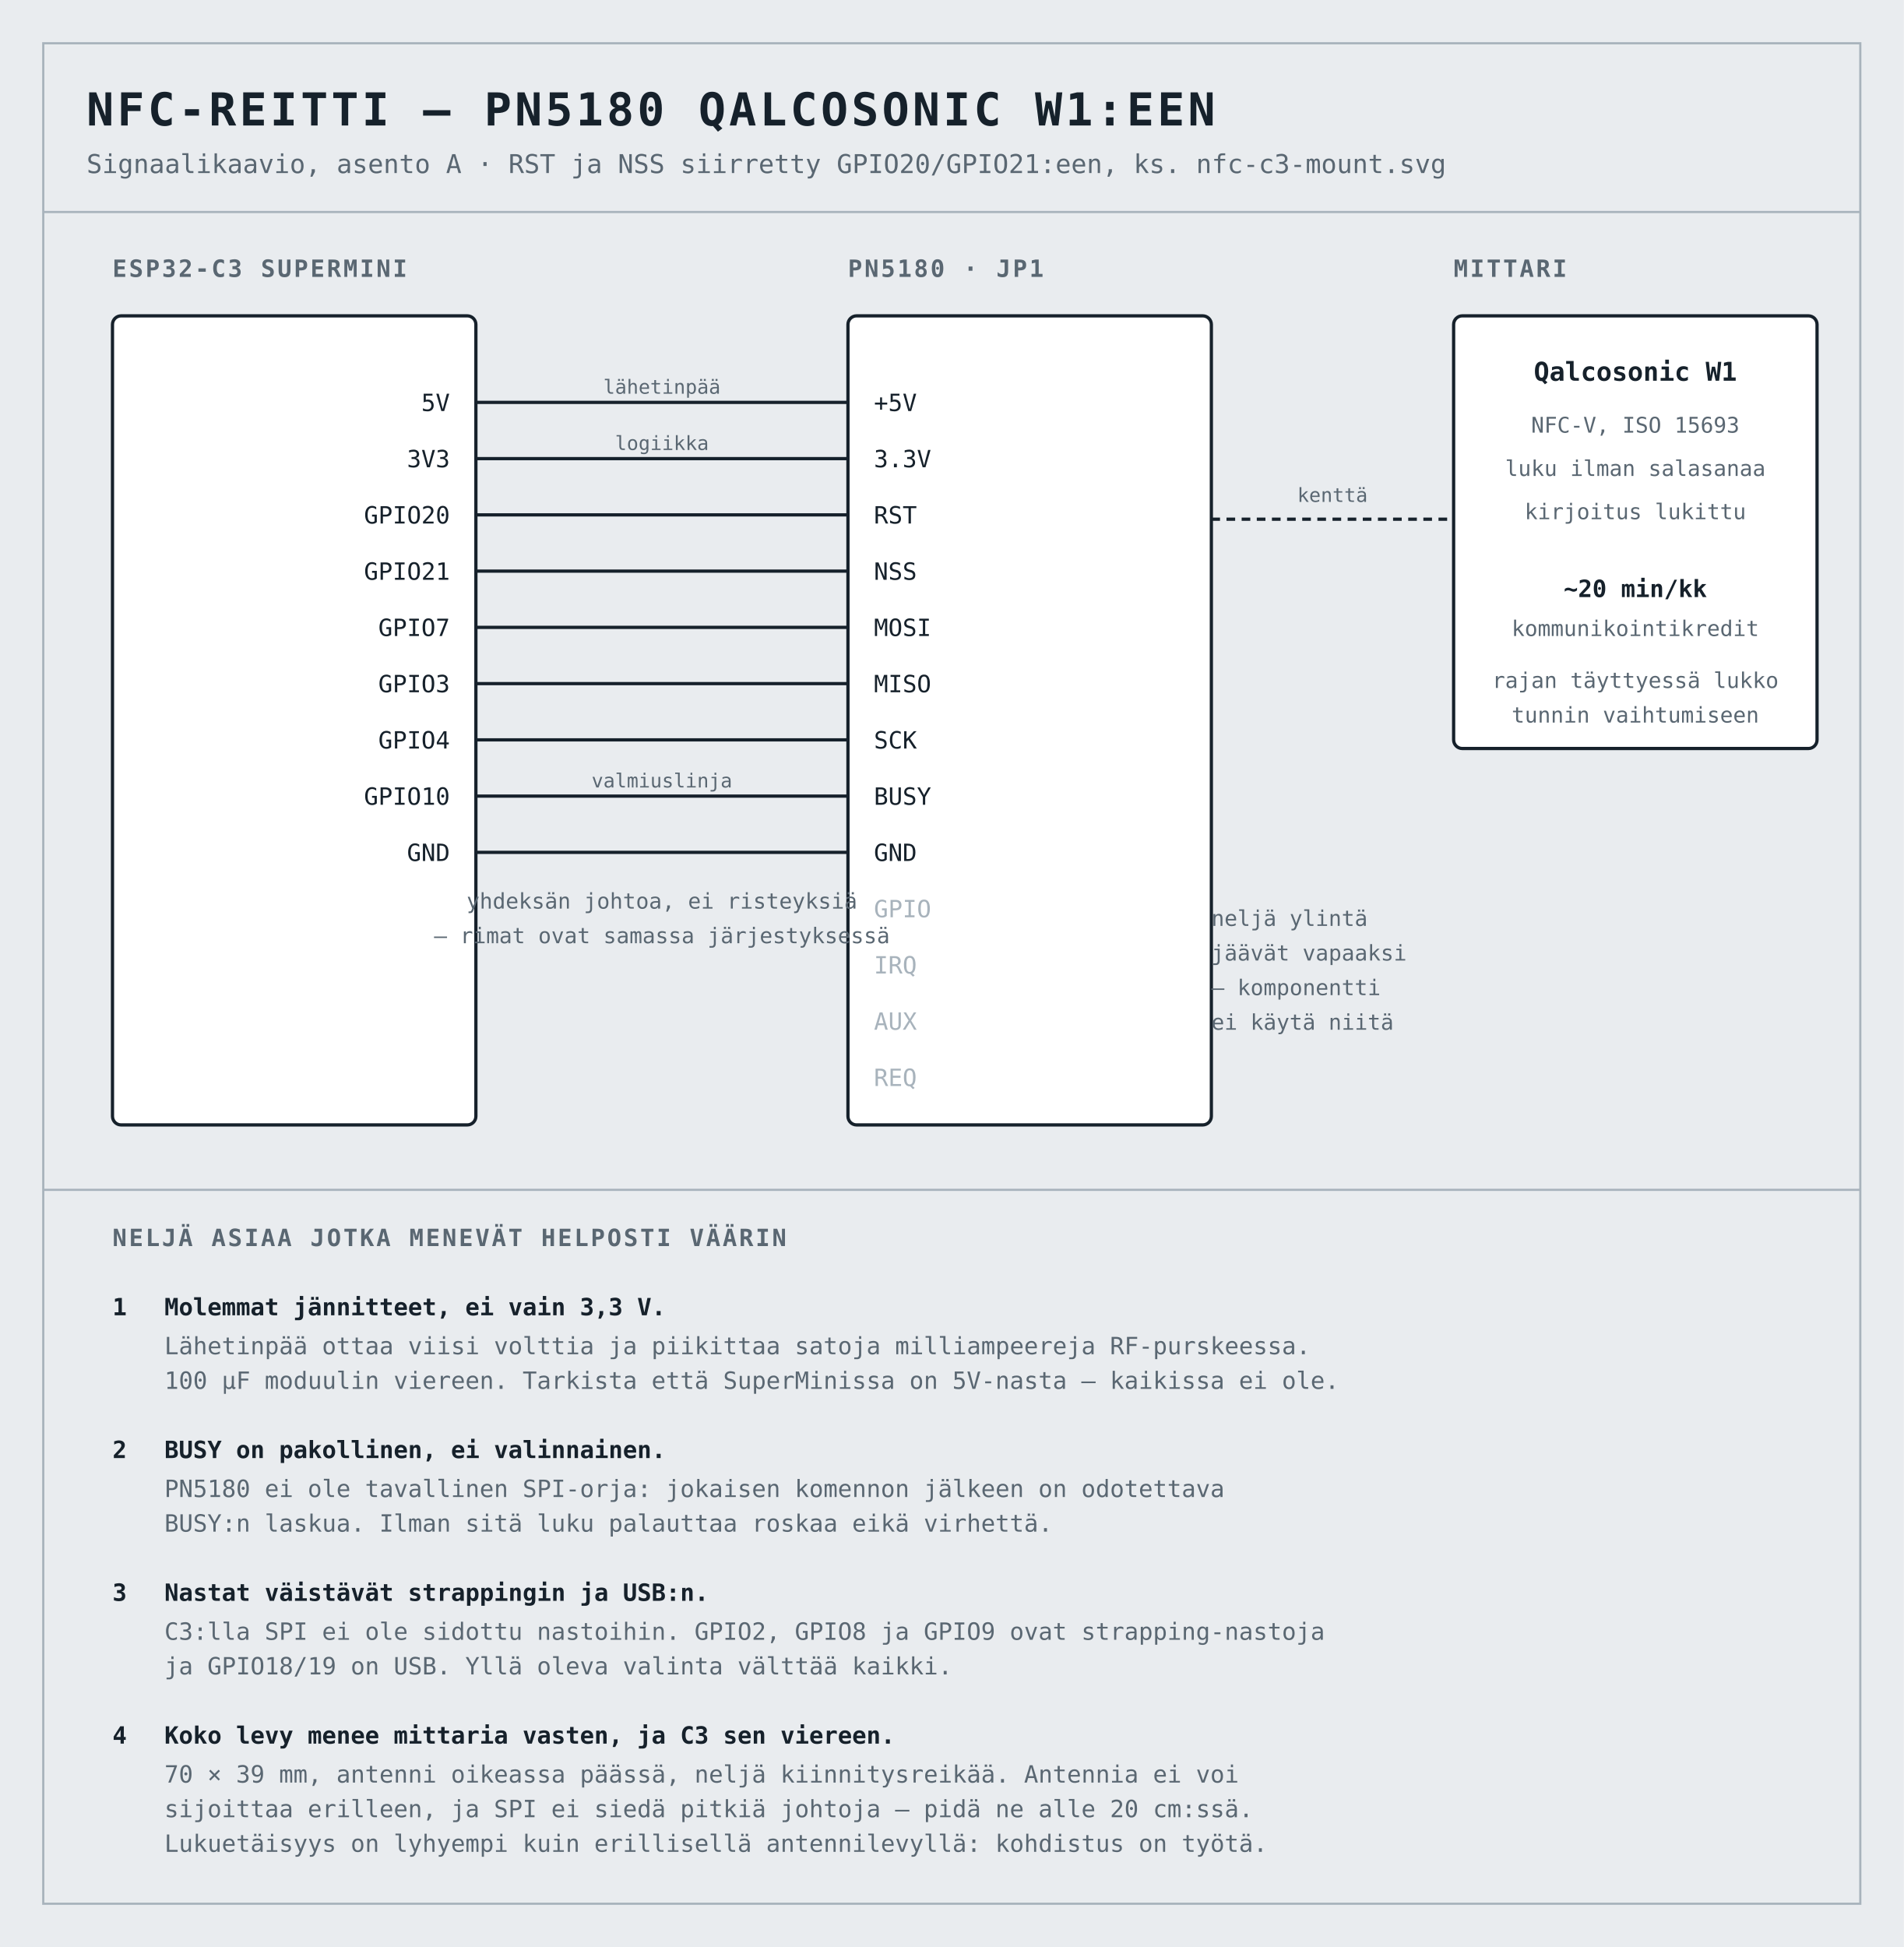
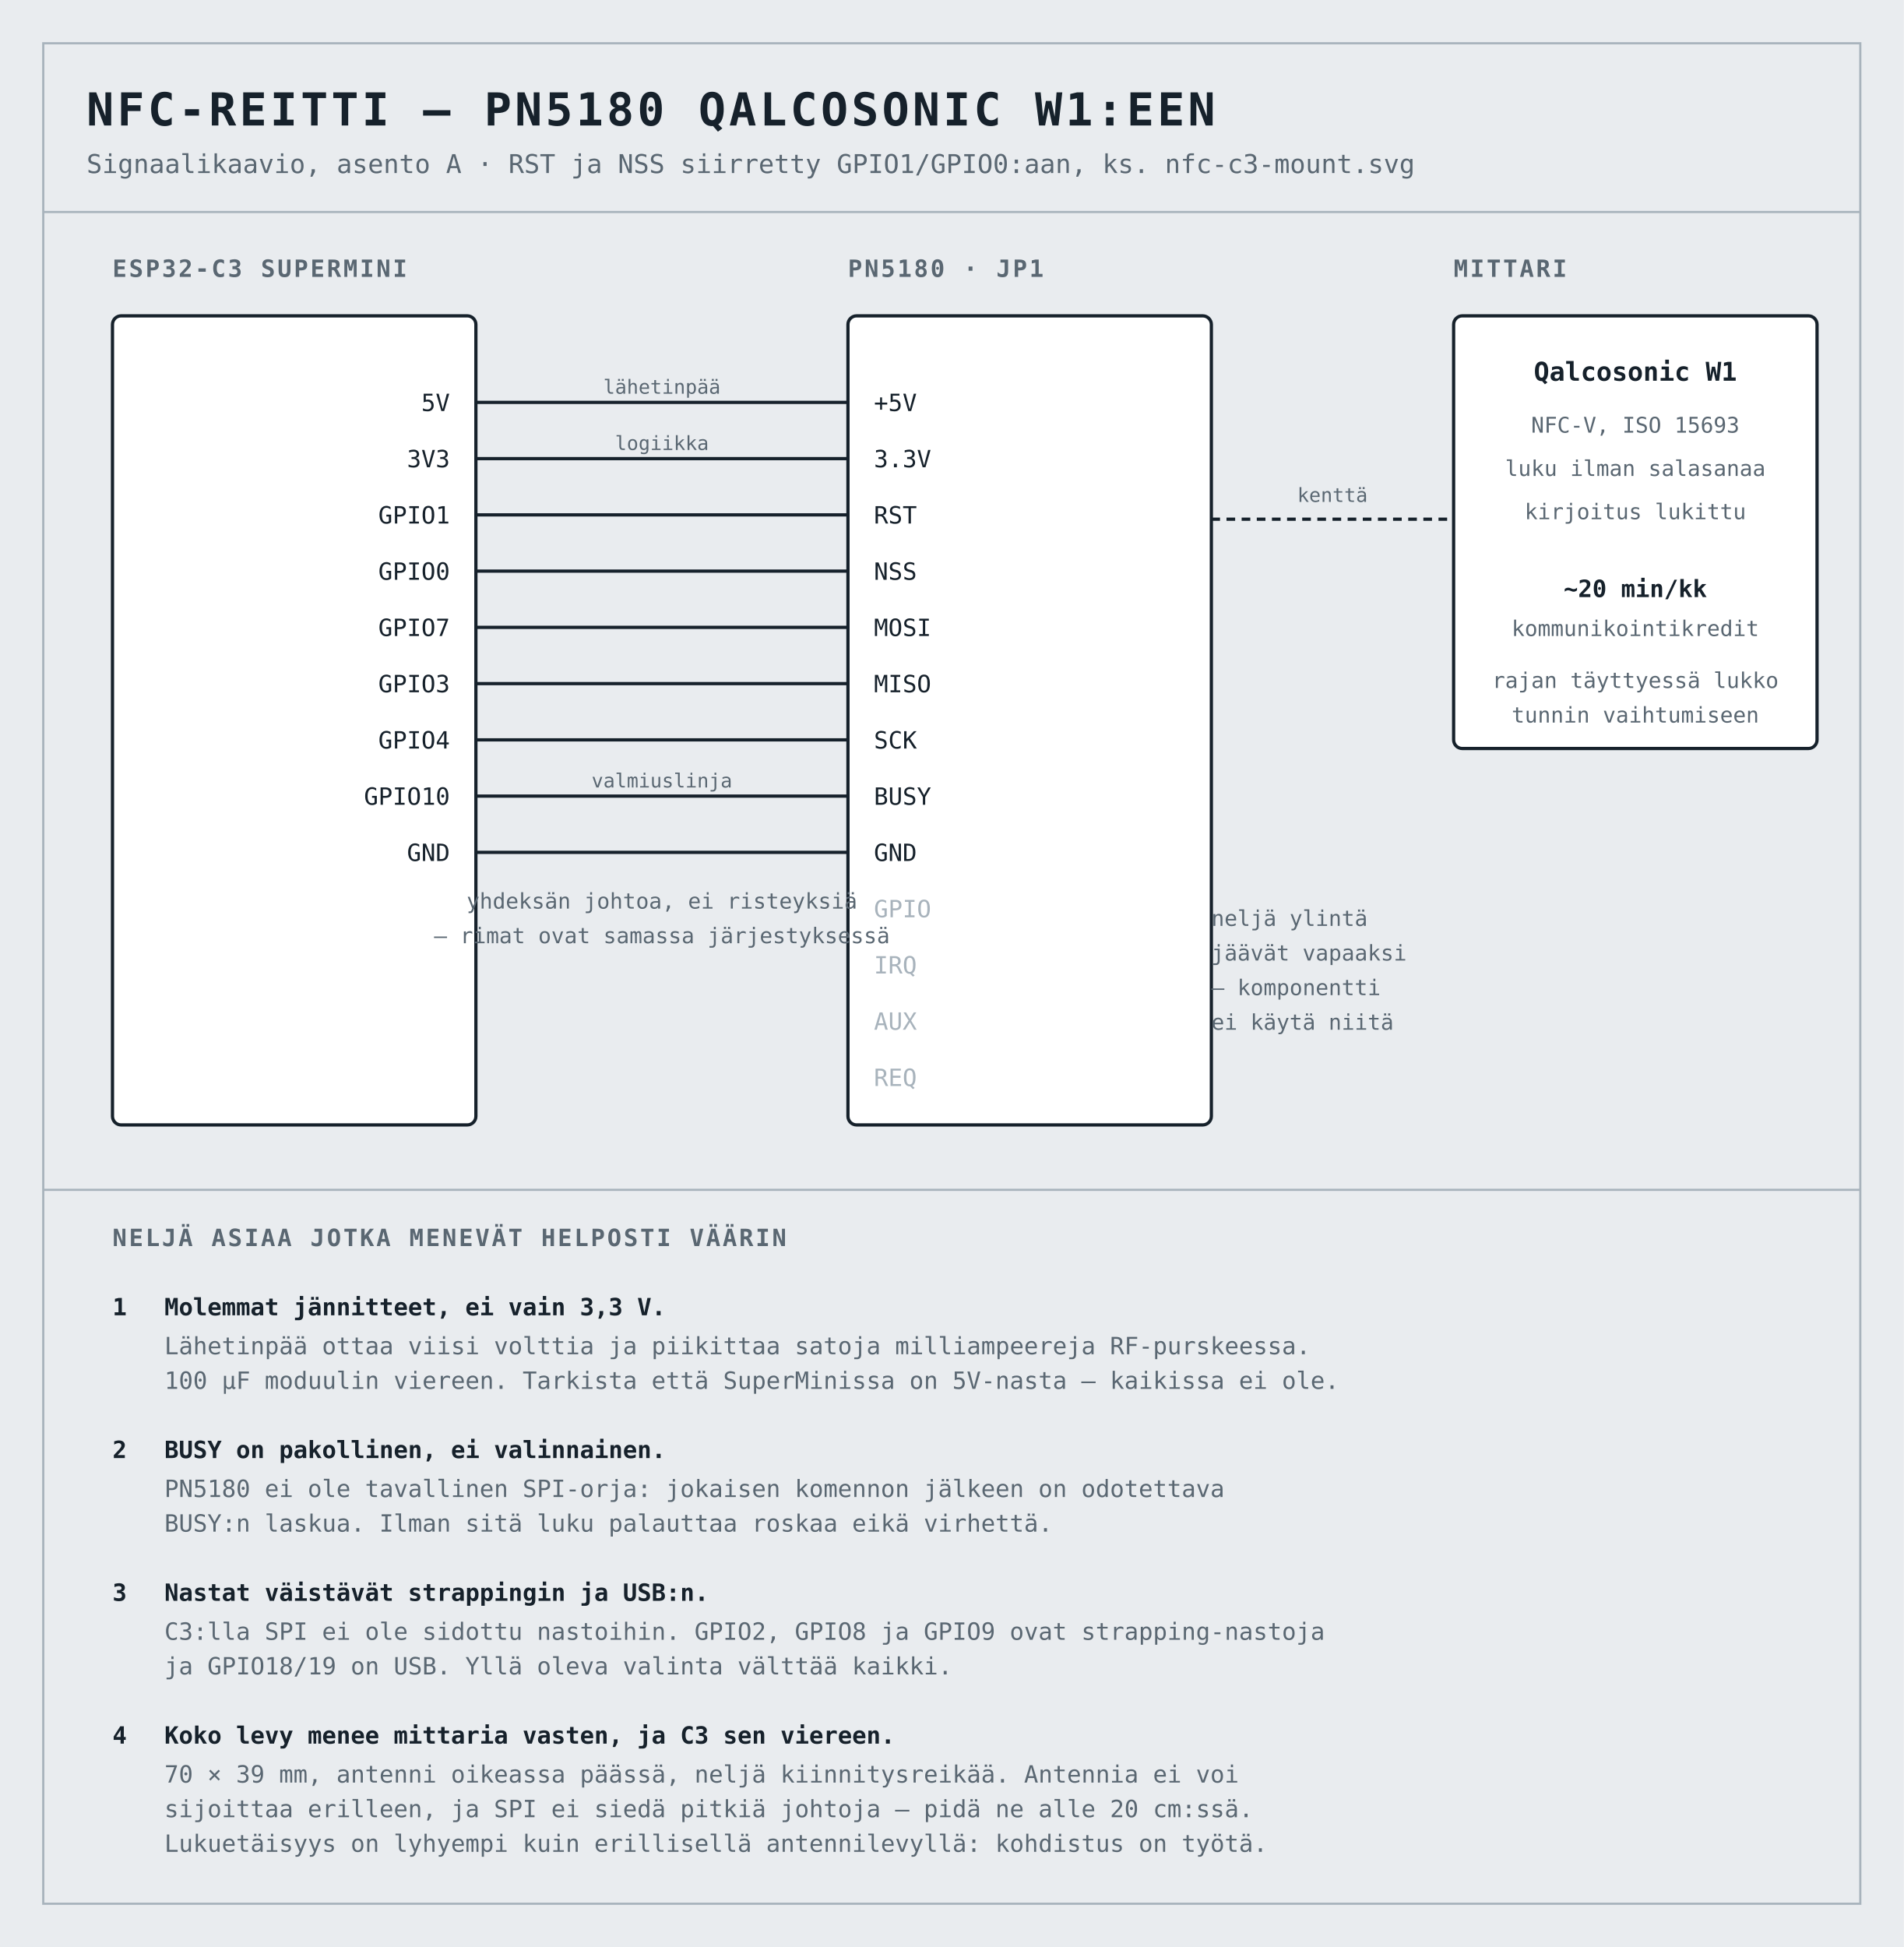
<svg xmlns="http://www.w3.org/2000/svg" viewBox="0 0 880 900" width="880" height="900" font-family="ui-monospace, SFMono-Regular, Menlo, Consolas, monospace">
  <rect width="880" height="900" fill="#E9ECEF" />
  <rect x="20" y="20" width="840" height="860" fill="none" stroke="#A8B3BC" />
  <text x="40" y="58" font-size="21" font-weight="700" fill="#16212B" letter-spacing="1.5">NFC-REITTI — PN5180 QALCOSONIC W1:EEN</text>
-   <text x="40" y="80" font-size="12" fill="#5A6772">Signaalikaavio, asento A · RST ja NSS siirretty GPIO20/GPIO21:een, ks. nfc-c3-mount.svg</text>
+   <text x="40" y="80" font-size="12" fill="#5A6772">Signaalikaavio, asento A · RST ja NSS siirretty GPIO1/GPIO0:aan, ks. nfc-c3-mount.svg</text>
  <line x1="20" y1="98" x2="860" y2="98" stroke="#A8B3BC" />
  <text x="52" y="128" font-size="11" font-weight="700" fill="#5A6772" letter-spacing="1">ESP32-C3 SUPERMINI</text>
  <text x="392" y="128" font-size="11" font-weight="700" fill="#5A6772" letter-spacing="1">PN5180 · JP1</text>
  <text x="672" y="128" font-size="11" font-weight="700" fill="#5A6772" letter-spacing="1">MITTARI</text>
  <rect x="52" y="146" width="168" height="374" rx="4" fill="#FFFFFF" stroke="#16212B" stroke-width="1.5" />
  <rect x="392" y="146" width="168" height="374" rx="4" fill="#FFFFFF" stroke="#16212B" stroke-width="1.5" />
  <g font-size="11" fill="#16212B" text-anchor="end">
    <text x="208" y="190">5V</text>
    <text x="208" y="216">3V3</text>
-     <text x="208" y="242">GPIO20</text>
-     <text x="208" y="268">GPIO21</text>
+     <text x="208" y="242">GPIO1</text>
+     <text x="208" y="268">GPIO0</text>
    <text x="208" y="294">GPIO7</text>
    <text x="208" y="320">GPIO3</text>
    <text x="208" y="346">GPIO4</text>
    <text x="208" y="372">GPIO10</text>
    <text x="208" y="398">GND</text>
  </g>
  <g font-size="11" fill="#16212B">
    <text x="404" y="190">+5V</text>
    <text x="404" y="216">3.3V</text>
    <text x="404" y="242">RST</text>
    <text x="404" y="268">NSS</text>
    <text x="404" y="294">MOSI</text>
    <text x="404" y="320">MISO</text>
    <text x="404" y="346">SCK</text>
    <text x="404" y="372">BUSY</text>
    <text x="404" y="398">GND</text>
  </g>
  <g font-size="11" fill="#A8B3BC">
    <text x="404" y="424">GPIO</text>
    <text x="404" y="450">IRQ</text>
    <text x="404" y="476">AUX</text>
    <text x="404" y="502">REQ</text>
  </g>
  <text x="560" y="428" font-size="10" fill="#5A6772">neljä ylintä</text>
  <text x="560" y="444" font-size="10" fill="#5A6772">jäävät vapaaksi</text>
  <text x="560" y="460" font-size="10" fill="#5A6772">— komponentti</text>
  <text x="560" y="476" font-size="10" fill="#5A6772">ei käytä niitä</text>
  <g stroke="#16212B" stroke-width="1.5" fill="none">
    <path d="M220 186 H392" />
    <path d="M220 212 H392" />
    <path d="M220 238 H392" />
    <path d="M220 264 H392" />
    <path d="M220 290 H392" />
    <path d="M220 316 H392" />
    <path d="M220 342 H392" />
    <path d="M220 368 H392" />
    <path d="M220 394 H392" />
  </g>
  <g font-size="9" fill="#5A6772" text-anchor="middle">
    <text x="306" y="182">lähetinpää</text>
    <text x="306" y="208">logiikka</text>
    <text x="306" y="364">valmiuslinja</text>
  </g>
  <text x="306" y="420" font-size="10" fill="#5A6772" text-anchor="middle">yhdeksän johtoa, ei risteyksiä</text>
  <text x="306" y="436" font-size="10" fill="#5A6772" text-anchor="middle">— rimat ovat samassa järjestyksessä</text>
  <rect x="672" y="146" width="168" height="200" rx="4" fill="#FFFFFF" stroke="#16212B" stroke-width="1.5" />
  <text x="756" y="176" font-size="12" font-weight="700" fill="#16212B" text-anchor="middle">Qalcosonic W1</text>
  <text x="756" y="200" font-size="10" fill="#5A6772" text-anchor="middle">NFC-V, ISO 15693</text>
  <text x="756" y="220" font-size="10" fill="#5A6772" text-anchor="middle">luku ilman salasanaa</text>
  <text x="756" y="240" font-size="10" fill="#5A6772" text-anchor="middle">kirjoitus lukittu</text>
  <text x="756" y="276" font-size="11" font-weight="700" fill="#16212B" text-anchor="middle">~20 min/kk</text>
  <text x="756" y="294" font-size="10" fill="#5A6772" text-anchor="middle">kommunikointikredit</text>
  <text x="756" y="318" font-size="10" fill="#5A6772" text-anchor="middle">rajan täyttyessä lukko</text>
  <text x="756" y="334" font-size="10" fill="#5A6772" text-anchor="middle">tunnin vaihtumiseen</text>
  <path d="M560 240 H672" stroke="#16212B" stroke-width="1.5" stroke-dasharray="4 3" fill="none" />
  <text x="616" y="232" font-size="9" fill="#5A6772" text-anchor="middle">kenttä</text>
  <line x1="20" y1="550" x2="860" y2="550" stroke="#A8B3BC" />
  <text x="52" y="576" font-size="11" font-weight="700" fill="#5A6772" letter-spacing="1">NELJÄ ASIAA JOTKA MENEVÄT HELPOSTI VÄÄRIN</text>
  <g font-size="11" fill="#16212B">
    <text x="52" y="608" font-weight="700">1</text>
    <text x="76" y="608" font-weight="700">Molemmat jännitteet, ei vain 3,3 V.</text>
    <text x="76" y="626" fill="#5A6772">Lähetinpää ottaa viisi volttia ja piikittaa satoja milliampeereja RF-purskeessa.</text>
    <text x="76" y="642" fill="#5A6772">100 µF moduulin viereen. Tarkista että SuperMinissa on 5V-nasta — kaikissa ei ole.</text>
    <text x="52" y="674" font-weight="700">2</text>
    <text x="76" y="674" font-weight="700">BUSY on pakollinen, ei valinnainen.</text>
    <text x="76" y="692" fill="#5A6772">PN5180 ei ole tavallinen SPI-orja: jokaisen komennon jälkeen on odotettava</text>
    <text x="76" y="708" fill="#5A6772">BUSY:n laskua. Ilman sitä luku palauttaa roskaa eikä virhettä.</text>
    <text x="52" y="740" font-weight="700">3</text>
    <text x="76" y="740" font-weight="700">Nastat väistävät strappingin ja USB:n.</text>
    <text x="76" y="758" fill="#5A6772">C3:lla SPI ei ole sidottu nastoihin. GPIO2, GPIO8 ja GPIO9 ovat strapping-nastoja</text>
    <text x="76" y="774" fill="#5A6772">ja GPIO18/19 on USB. Yllä oleva valinta välttää kaikki.</text>
    <text x="52" y="806" font-weight="700">4</text>
    <text x="76" y="806" font-weight="700">Koko levy menee mittaria vasten, ja C3 sen viereen.</text>
    <text x="76" y="824" fill="#5A6772">70 × 39 mm, antenni oikeassa päässä, neljä kiinnitysreikää. Antennia ei voi</text>
    <text x="76" y="840" fill="#5A6772">sijoittaa erilleen, ja SPI ei siedä pitkiä johtoja — pidä ne alle 20 cm:ssä.</text>
    <text x="76" y="856" fill="#5A6772">Lukuetäisyys on lyhyempi kuin erillisellä antennilevyllä: kohdistus on työtä.</text>
  </g>
</svg>
